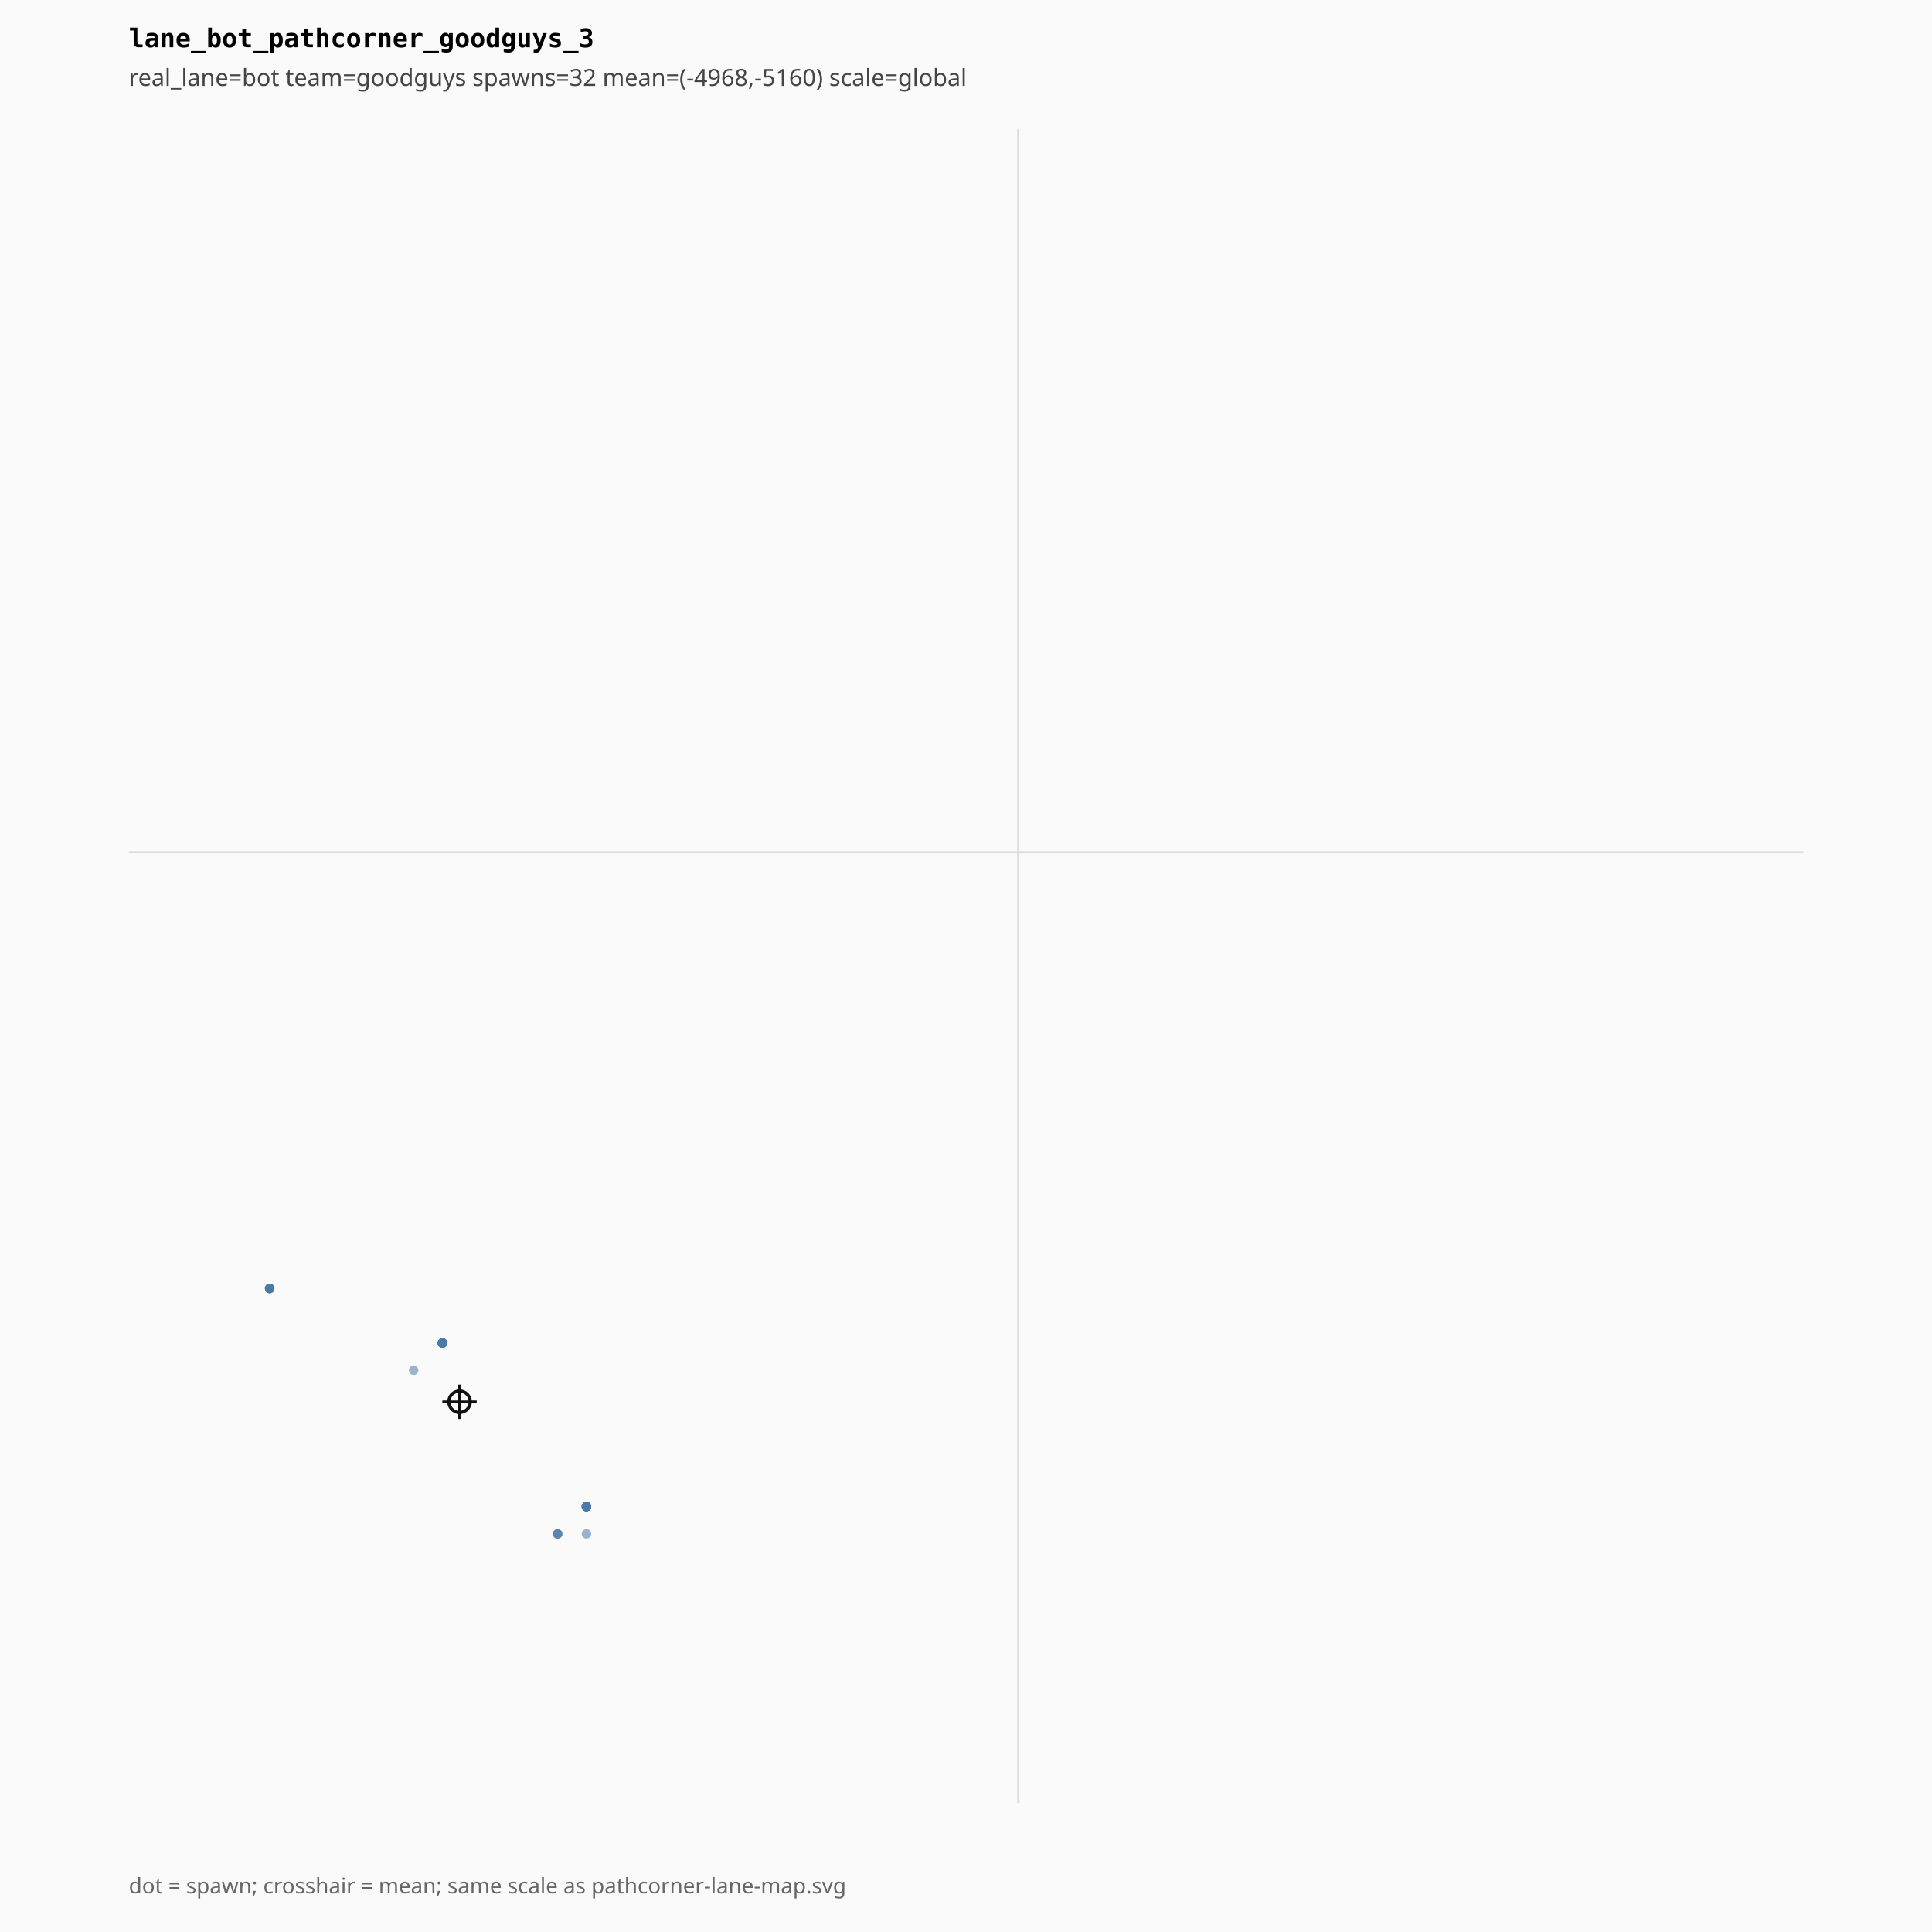
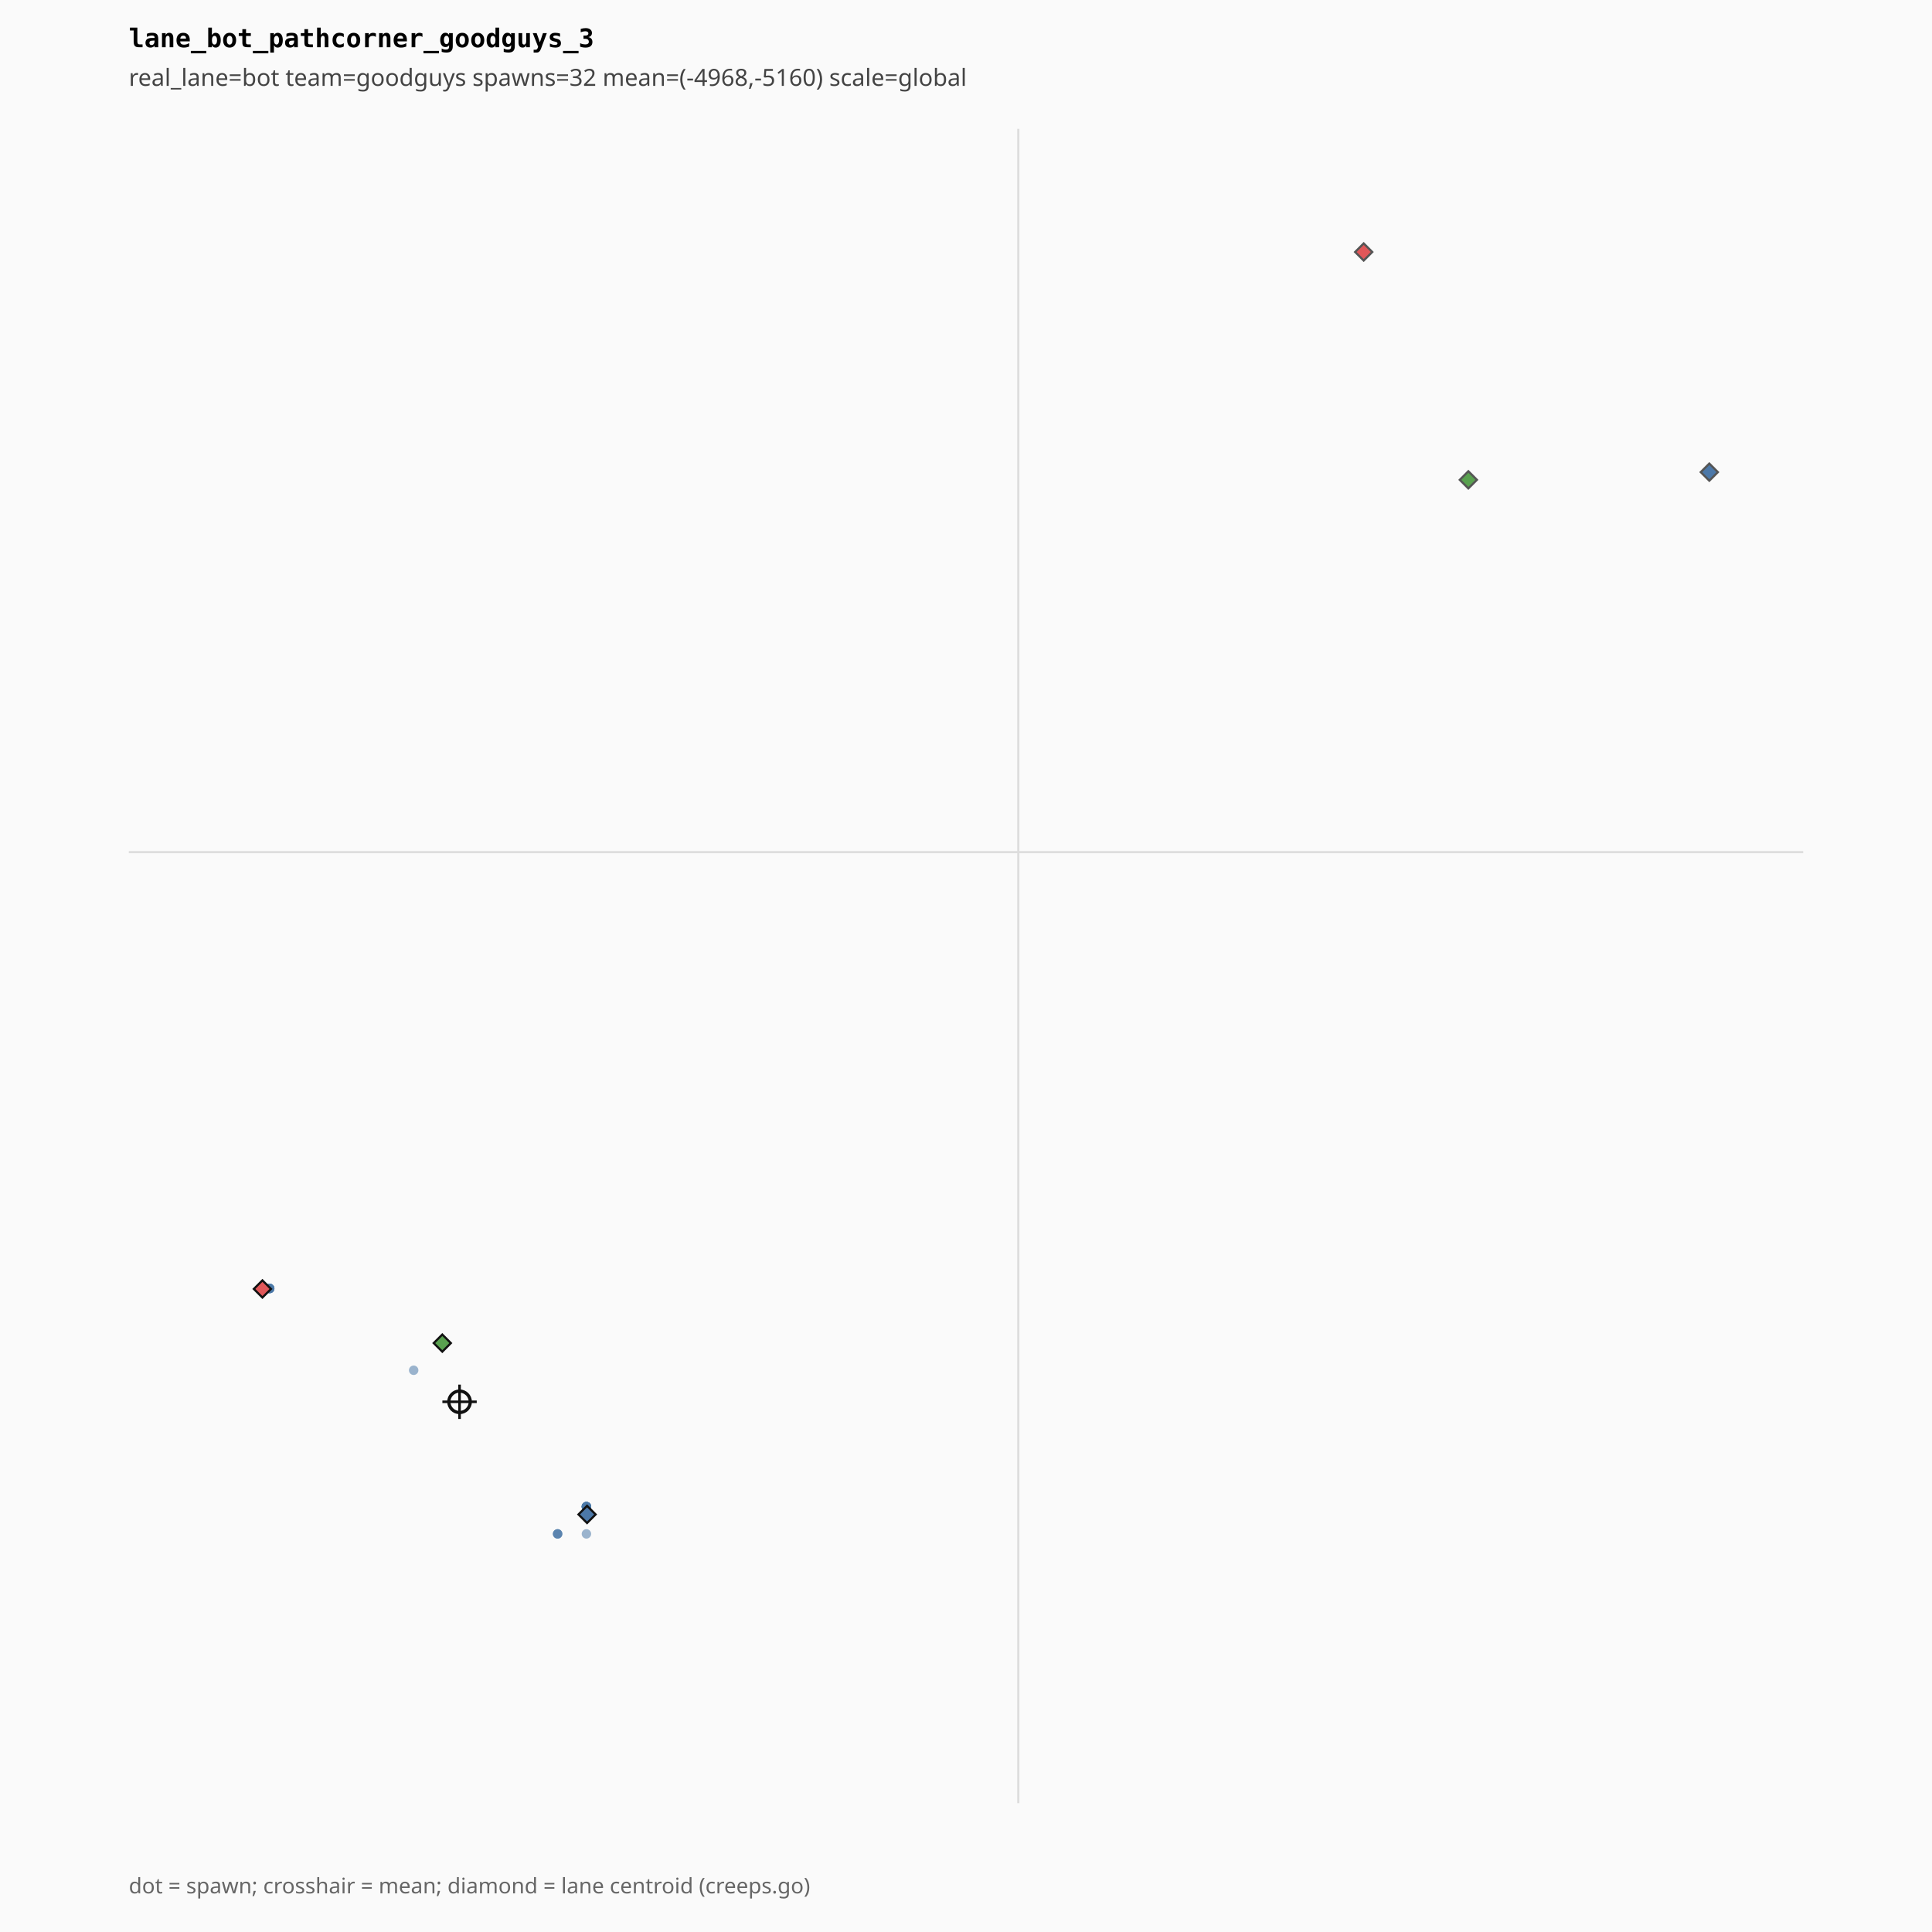
<svg xmlns="http://www.w3.org/2000/svg" width="900" height="900" viewBox="0 0 900 900">
  <rect x="0" y="0" width="900" height="900" fill="#fafafa" />
  <text x="60" y="22" font-family="monospace" font-size="12" font-weight="bold">lane_bot_pathcorner_goodguys_3</text>
  <text x="60" y="40" font-family="sans-serif" font-size="11" fill="#444">real_lane=bot  team=goodguys  spawns=32  mean=(-4968,-5160)  scale=global</text>
  <line x1="474.37" y1="60" x2="474.37" y2="840" stroke="#ddd" stroke-width="1" />
  <line x1="60" y1="396.96" x2="840" y2="396.96" stroke="#ddd" stroke-width="1" />
  <circle cx="125.63" cy="600.21" r="2.20" fill="#4C78A8" fill-opacity="0.55" stroke="none" />
  <circle cx="273.18" cy="701.84" r="2.20" fill="#4C78A8" fill-opacity="0.55" stroke="none" />
  <circle cx="206.11" cy="625.62" r="2.20" fill="#4C78A8" fill-opacity="0.55" stroke="none" />
  <circle cx="273.18" cy="701.84" r="2.20" fill="#4C78A8" fill-opacity="0.55" stroke="none" />
  <circle cx="206.11" cy="625.62" r="2.20" fill="#4C78A8" fill-opacity="0.55" stroke="none" />
  <circle cx="259.76" cy="714.54" r="2.20" fill="#4C78A8" fill-opacity="0.55" stroke="none" />
  <circle cx="192.70" cy="638.32" r="2.20" fill="#4C78A8" fill-opacity="0.55" stroke="none" />
  <circle cx="273.18" cy="714.54" r="2.20" fill="#4C78A8" fill-opacity="0.55" stroke="none" />
  <circle cx="125.63" cy="600.21" r="2.20" fill="#4C78A8" fill-opacity="0.55" stroke="none" />
  <circle cx="206.11" cy="625.62" r="2.20" fill="#4C78A8" fill-opacity="0.55" stroke="none" />
  <circle cx="206.11" cy="625.62" r="2.20" fill="#4C78A8" fill-opacity="0.55" stroke="none" />
  <circle cx="125.63" cy="600.21" r="2.20" fill="#4C78A8" fill-opacity="0.55" stroke="none" />
  <circle cx="206.11" cy="625.62" r="2.20" fill="#4C78A8" fill-opacity="0.55" stroke="none" />
  <circle cx="273.18" cy="701.84" r="2.20" fill="#4C78A8" fill-opacity="0.55" stroke="none" />
  <circle cx="273.18" cy="701.84" r="2.20" fill="#4C78A8" fill-opacity="0.55" stroke="none" />
  <circle cx="206.11" cy="625.62" r="2.20" fill="#4C78A8" fill-opacity="0.55" stroke="none" />
  <circle cx="206.11" cy="625.62" r="2.20" fill="#4C78A8" fill-opacity="0.55" stroke="none" />
  <circle cx="273.18" cy="701.84" r="2.20" fill="#4C78A8" fill-opacity="0.55" stroke="none" />
  <circle cx="273.18" cy="701.84" r="2.20" fill="#4C78A8" fill-opacity="0.55" stroke="none" />
  <circle cx="125.63" cy="600.21" r="2.20" fill="#4C78A8" fill-opacity="0.55" stroke="none" />
  <circle cx="273.18" cy="701.84" r="2.20" fill="#4C78A8" fill-opacity="0.55" stroke="none" />
  <circle cx="206.11" cy="625.62" r="2.20" fill="#4C78A8" fill-opacity="0.55" stroke="none" />
  <circle cx="273.18" cy="701.84" r="2.20" fill="#4C78A8" fill-opacity="0.55" stroke="none" />
  <circle cx="206.11" cy="625.62" r="2.20" fill="#4C78A8" fill-opacity="0.55" stroke="none" />
  <circle cx="273.18" cy="701.84" r="2.20" fill="#4C78A8" fill-opacity="0.55" stroke="none" />
  <circle cx="125.63" cy="600.21" r="2.20" fill="#4C78A8" fill-opacity="0.55" stroke="none" />
  <circle cx="206.11" cy="625.62" r="2.20" fill="#4C78A8" fill-opacity="0.55" stroke="none" />
  <circle cx="125.63" cy="600.21" r="2.20" fill="#4C78A8" fill-opacity="0.55" stroke="none" />
  <circle cx="125.63" cy="600.21" r="2.20" fill="#4C78A8" fill-opacity="0.55" stroke="none" />
  <circle cx="259.76" cy="714.54" r="2.20" fill="#4C78A8" fill-opacity="0.55" stroke="none" />
  <circle cx="259.76" cy="714.54" r="2.20" fill="#4C78A8" fill-opacity="0.55" stroke="none" />
  <circle cx="206.11" cy="625.62" r="2.20" fill="#4C78A8" fill-opacity="0.55" stroke="none" />
  <circle cx="214.08" cy="653.01" r="5" fill="none" stroke="#111" stroke-width="1.5" />
  <line x1="206.08" y1="653.01" x2="222.08" y2="653.01" stroke="#111" stroke-width="1.2" />
  <line x1="214.08" y1="645.01" x2="214.08" y2="661.01" stroke="#111" stroke-width="1.2" />
-   <text x="60" y="882" font-family="sans-serif" font-size="10" fill="#666">dot = spawn; crosshair = mean; same scale as pathcorner-lane-map.svg</text>
+   <polygon points="122.244,596.445 126.244,600.445 122.244,604.445 118.244,600.445" fill="#E15759" fill-opacity="1" stroke="#111111" stroke-width="1" />
+   <polygon points="206.038,621.672 210.038,625.672 206.038,629.672 202.038,625.672" fill="#59A14F" fill-opacity="1" stroke="#111111" stroke-width="1" />
+   <polygon points="273.474,701.484 277.474,705.484 273.474,709.484 269.474,705.484" fill="#4C78A8" fill-opacity="1" stroke="#111111" stroke-width="1" />
+   <polygon points="635.264,113.385 639.264,117.385 635.264,121.385 631.264,117.385" fill="#E15759" fill-opacity="1" stroke="#555555" stroke-width="1" />
+   <polygon points="684.016,219.527 688.016,223.527 684.016,227.527 680.016,223.527" fill="#59A14F" fill-opacity="1" stroke="#555555" stroke-width="1" />
+   <polygon points="796.265,215.939 800.265,219.939 796.265,223.939 792.265,219.939" fill="#4C78A8" fill-opacity="1" stroke="#555555" stroke-width="1" />
+   <text x="60" y="882" font-family="sans-serif" font-size="10" fill="#666">dot = spawn; crosshair = mean; diamond = lane centroid (creeps.go)</text>
</svg>
